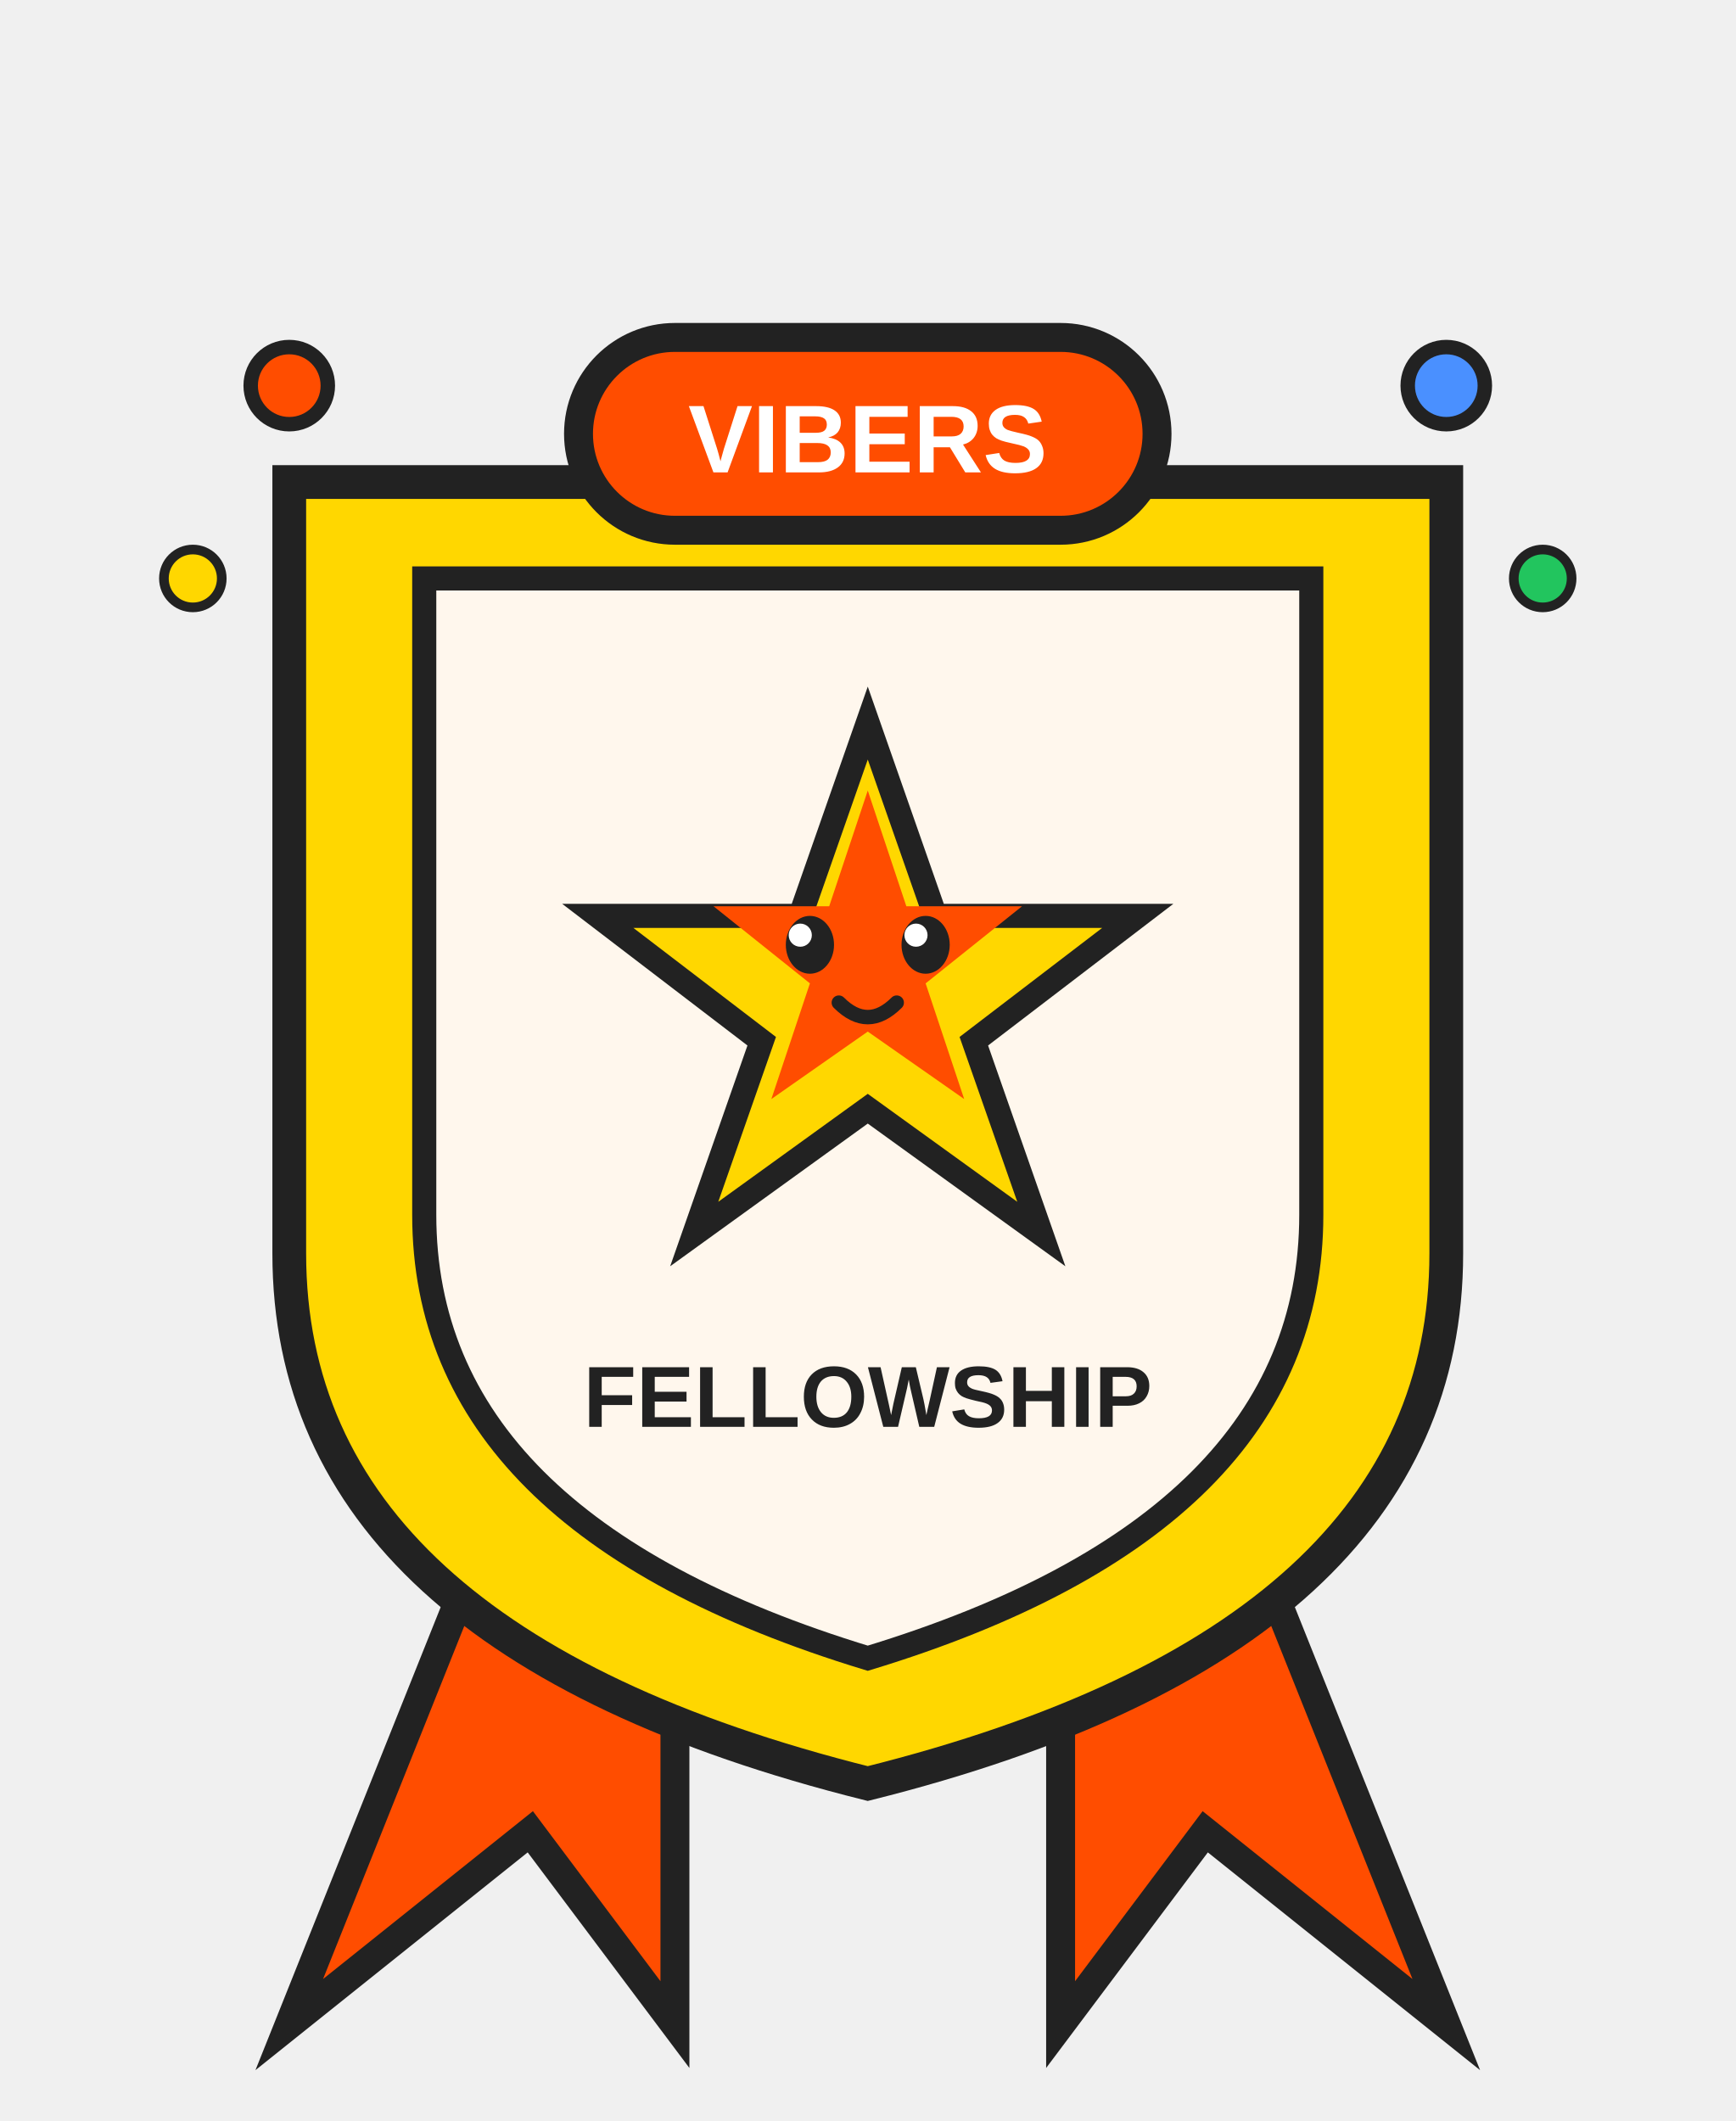
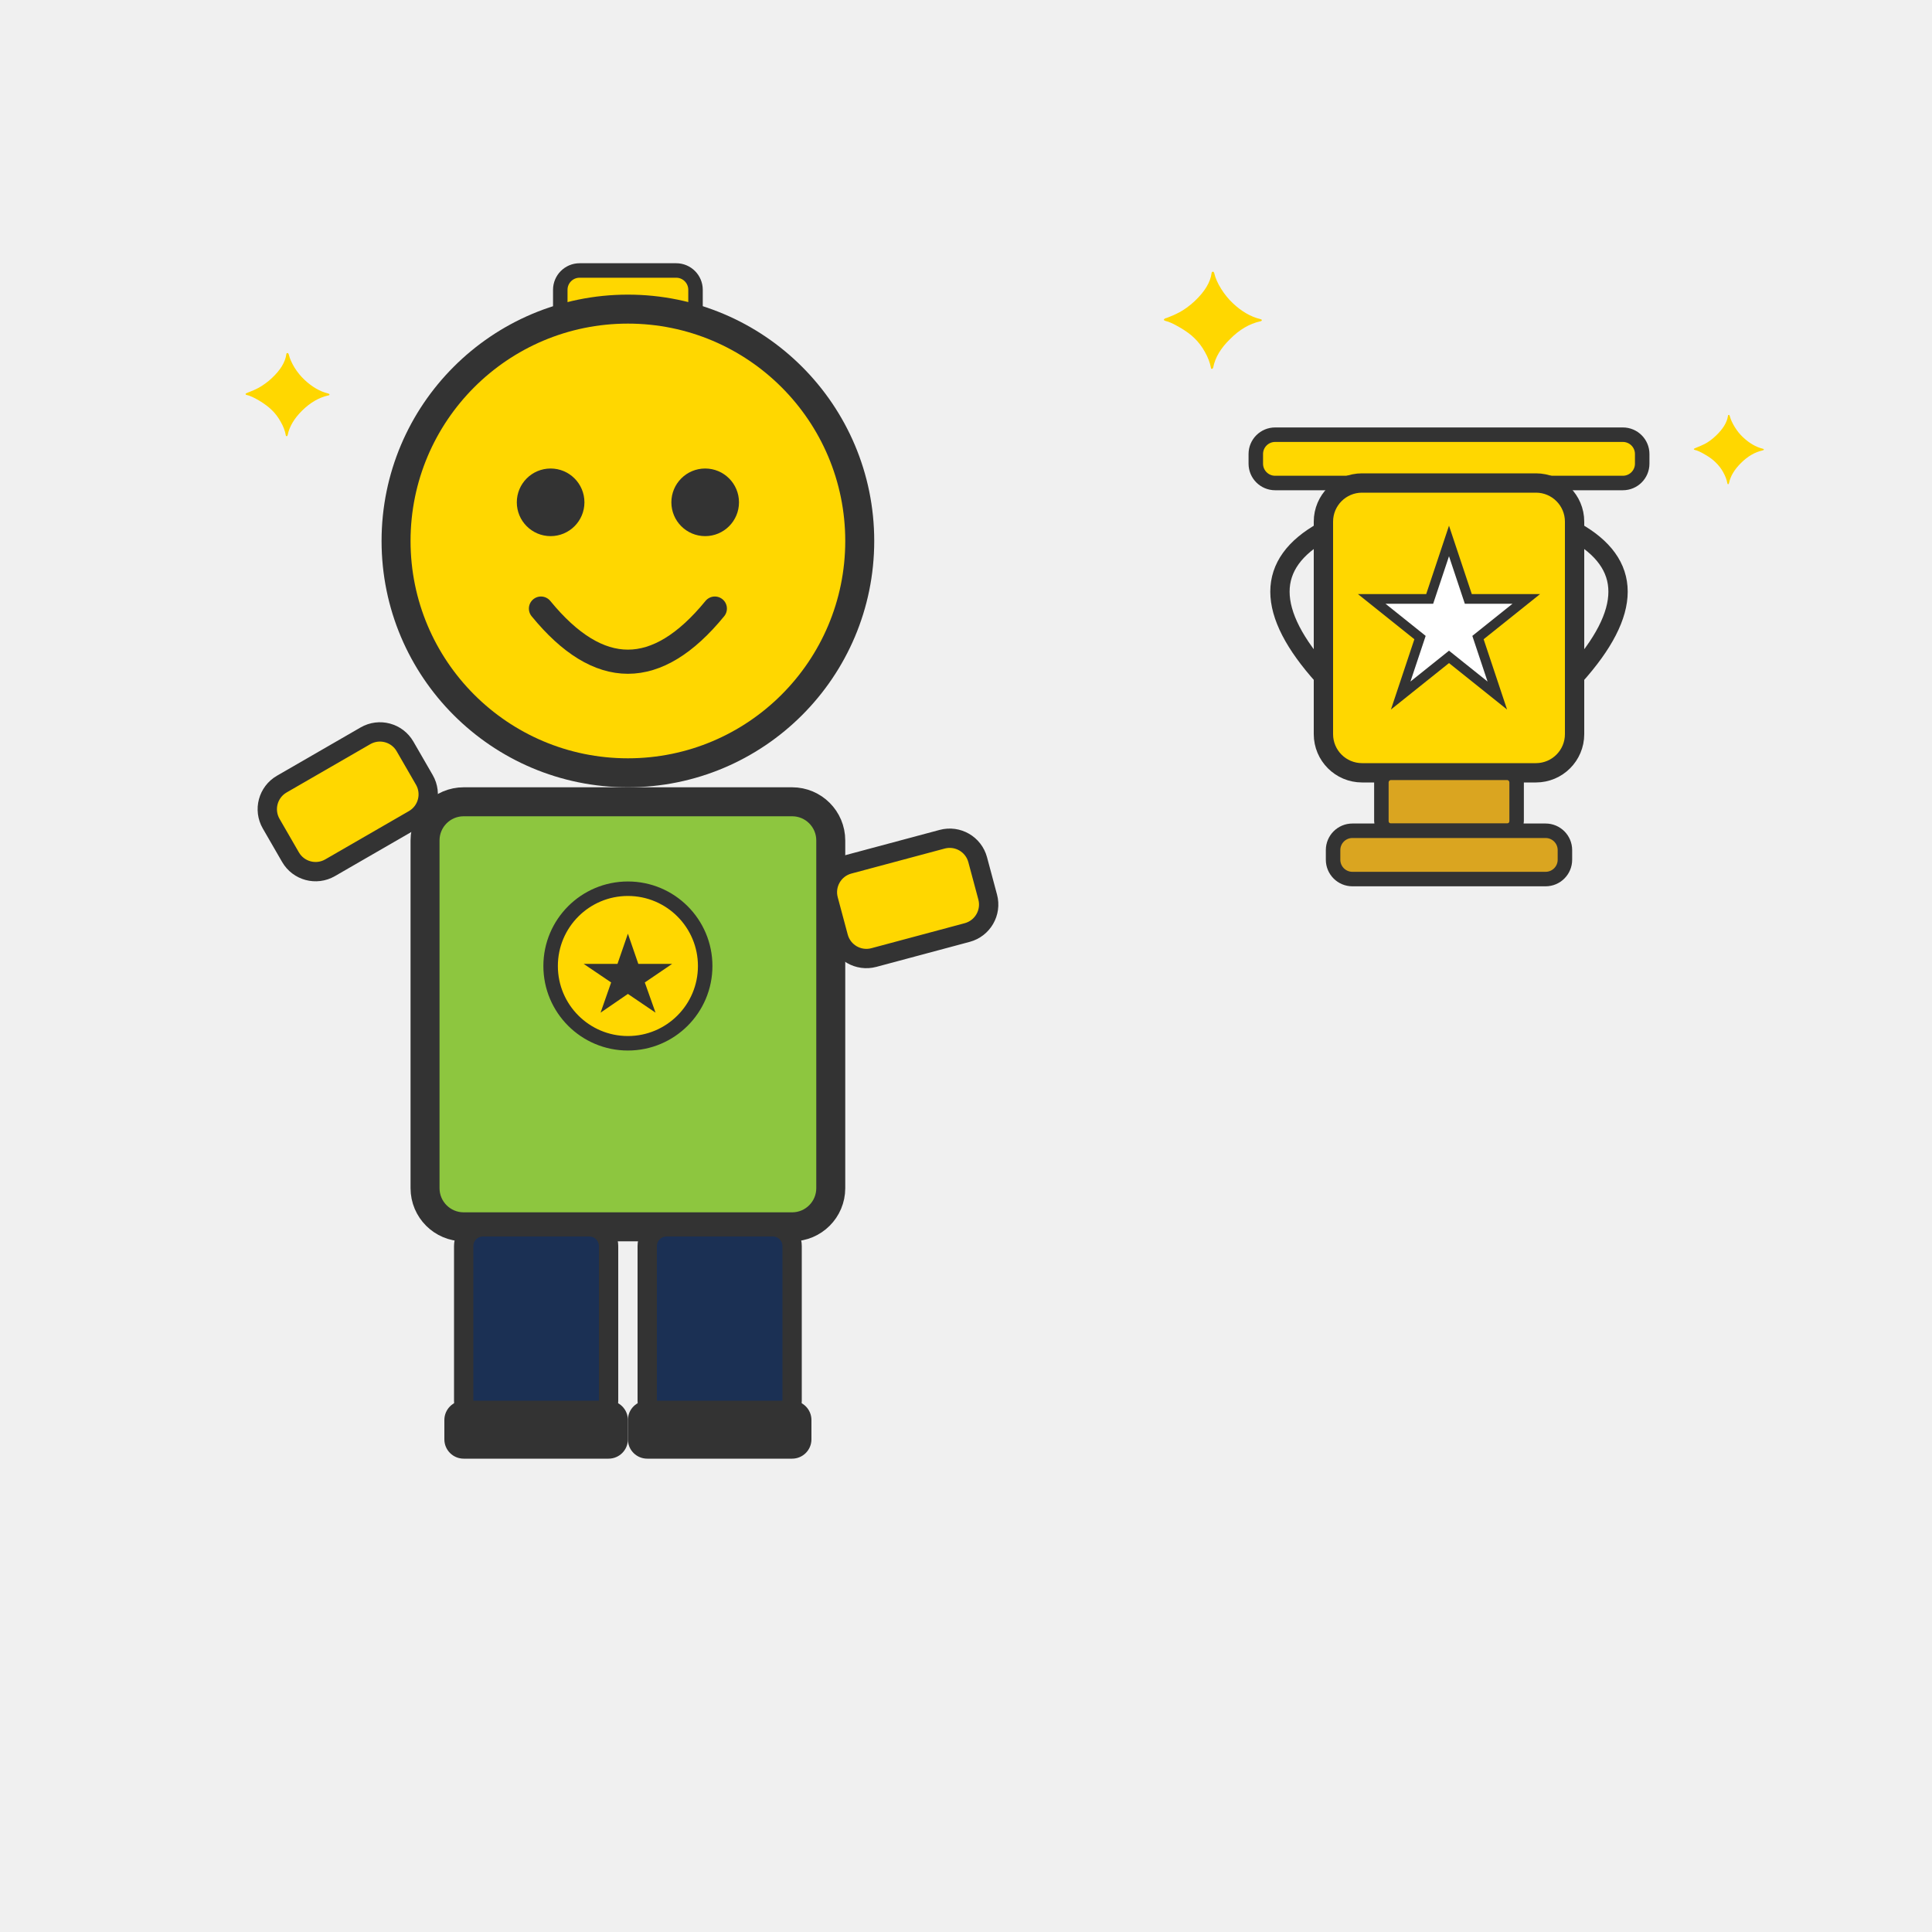
- <svg xmlns="http://www.w3.org/2000/svg" viewBox="0 0 180 220" width="180" height="220">
-   <path d="M50 160 L30 210 L55 190 L70 210 L70 160" fill="#FF4D00" stroke="#222" stroke-width="3" />
-   <path d="M110 160 L110 210 L125 190 L150 210 L130 160" fill="#FF4D00" stroke="#222" stroke-width="3" />
-   <path d="M30 50 L30 130 Q30 170 90 185 Q150 170 150 130 L150 50 Z" fill="#FFD700" stroke="#222" stroke-width="3.5" />
-   <path d="M44 60 L44 126 Q44 158 90 172 Q136 158 136 126 L136 60 Z" fill="#FFF7ED" stroke="#222" stroke-width="2.5" />
-   <rect x="60" y="35" width="60" height="20" rx="10" fill="#FF4D00" stroke="#222" stroke-width="3" />
-   <text x="90" y="49" text-anchor="middle" font-family="Arial, sans-serif" font-size="10" font-weight="900" fill="#FFF">VIBERS</text>
-   <polygon points="90,75 97,95 118,95 101,108 108,128 90,115 72,128 79,108 62,95 83,95" fill="#FFD700" stroke="#222" stroke-width="2.5" />
-   <polygon points="90,82 94,94 106,94 96,102 100,114 90,107 80,114 84,102 74,94 86,94" fill="#FF4D00" />
-   <ellipse cx="84" cy="98" rx="2.5" ry="3" fill="#222" />
-   <ellipse cx="96" cy="98" rx="2.5" ry="3" fill="#222" />
-   <circle cx="83" cy="97" r="1.2" fill="#FFF" />
-   <circle cx="95" cy="97" r="1.2" fill="#FFF" />
-   <path d="M87 104 Q90 107 93 104" fill="none" stroke="#222" stroke-width="1.5" stroke-linecap="round" />
-   <text x="90" y="148" text-anchor="middle" font-family="Arial, sans-serif" font-size="9" font-weight="900" fill="#222">FELLOWSHIP</text>
-   <circle cx="30" cy="40" r="4" fill="#FF4D00" stroke="#222" stroke-width="1.5" />
-   <circle cx="150" cy="40" r="4" fill="#4A90FF" stroke="#222" stroke-width="1.5" />
-   <circle cx="20" cy="60" r="3" fill="#FFD700" stroke="#222" stroke-width="1" />
-   <circle cx="160" cy="60" r="3" fill="#22C55E" stroke="#222" stroke-width="1" />
+ <svg xmlns="http://www.w3.org/2000/svg" viewBox="0 0 200 200" width="200" height="200">
+   <rect x="130" y="45" width="40" height="5" rx="2" fill="#FFD700" stroke="#333" stroke-width="1.5" />
+   <rect x="137" y="50" width="26" height="30" rx="4" fill="#FFD700" stroke="#333" stroke-width="2" />
+   <path d="M 137 55 Q 128 60 137 70" stroke="#333" stroke-width="2" fill="none" />
+   <path d="M 163 55 Q 172 60 163 70" stroke="#333" stroke-width="2" fill="none" />
+   <polygon points="150,56 152,62 158,62 153,66 155,72 150,68 145,72 147,66 142,62 148,62" fill="#FFF" stroke="#333" stroke-width="1" />
+   <rect x="143" y="80" width="14" height="6" rx="1" fill="#DAA520" stroke="#333" stroke-width="1.5" />
+   <rect x="138" y="86" width="24" height="5" rx="2" fill="#DAA520" stroke="#333" stroke-width="1.5" />
+   <rect x="58" y="28" width="14" height="8" rx="2" fill="#FFD700" stroke="#333" stroke-width="1.5" />
+   <circle cx="65" cy="56" r="24" fill="#FFD700" stroke="#333" stroke-width="3" />
+   <circle cx="57" cy="52" r="3.5" fill="#333" />
+   <circle cx="73" cy="52" r="3.5" fill="#333" />
+   <path d="M 56 63 Q 65 74 74 63" stroke="#333" stroke-width="2.5" fill="none" stroke-linecap="round" />
+   <rect x="44" y="83" width="42" height="44" rx="4" fill="#8DC63F" stroke="#333" stroke-width="3" />
+   <circle cx="65" cy="100" r="8" fill="#FFD700" stroke="#333" stroke-width="1.5" />
+   <text x="65" y="104" text-anchor="middle" font-size="10" font-weight="bold" fill="#333">★</text>
+   <rect x="28" y="78" width="16" height="10" rx="3" fill="#FFD700" stroke="#333" stroke-width="2" transform="rotate(-30 36 83)" />
+   <rect x="86" y="88" width="16" height="10" rx="3" fill="#FFD700" stroke="#333" stroke-width="2" transform="rotate(-15 94 93)" />
+   <rect x="48" y="127" width="15" height="20" rx="2" fill="#1B3054" stroke="#333" stroke-width="2" />
+   <rect x="67" y="127" width="15" height="20" rx="2" fill="#1B3054" stroke="#333" stroke-width="2" />
+   <rect x="46" y="145" width="19" height="6" rx="2" fill="#333" />
+   <rect x="65" y="145" width="19" height="6" rx="2" fill="#333" />
+   <text x="120" y="38" font-size="14" fill="#FFD700">✦</text>
+   <text x="175" y="50" font-size="10" fill="#FFD700">✦</text>
+   <text x="25" y="45" font-size="12" fill="#FFD700">✦</text>
</svg>
